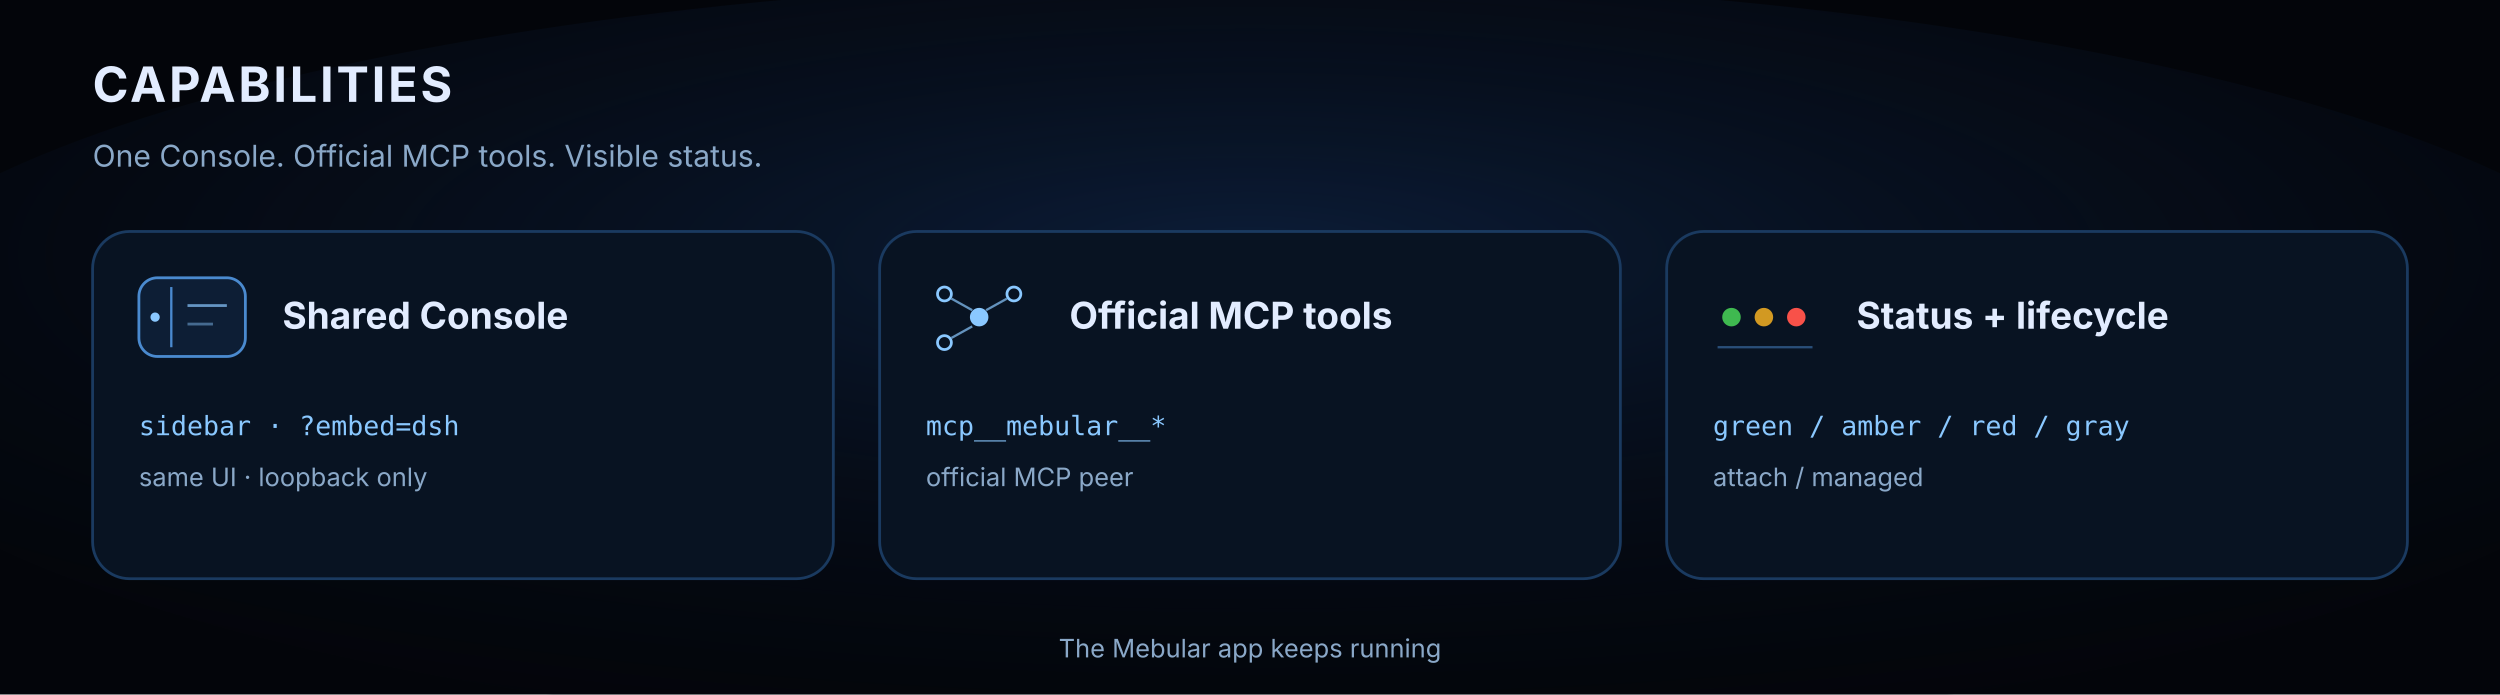
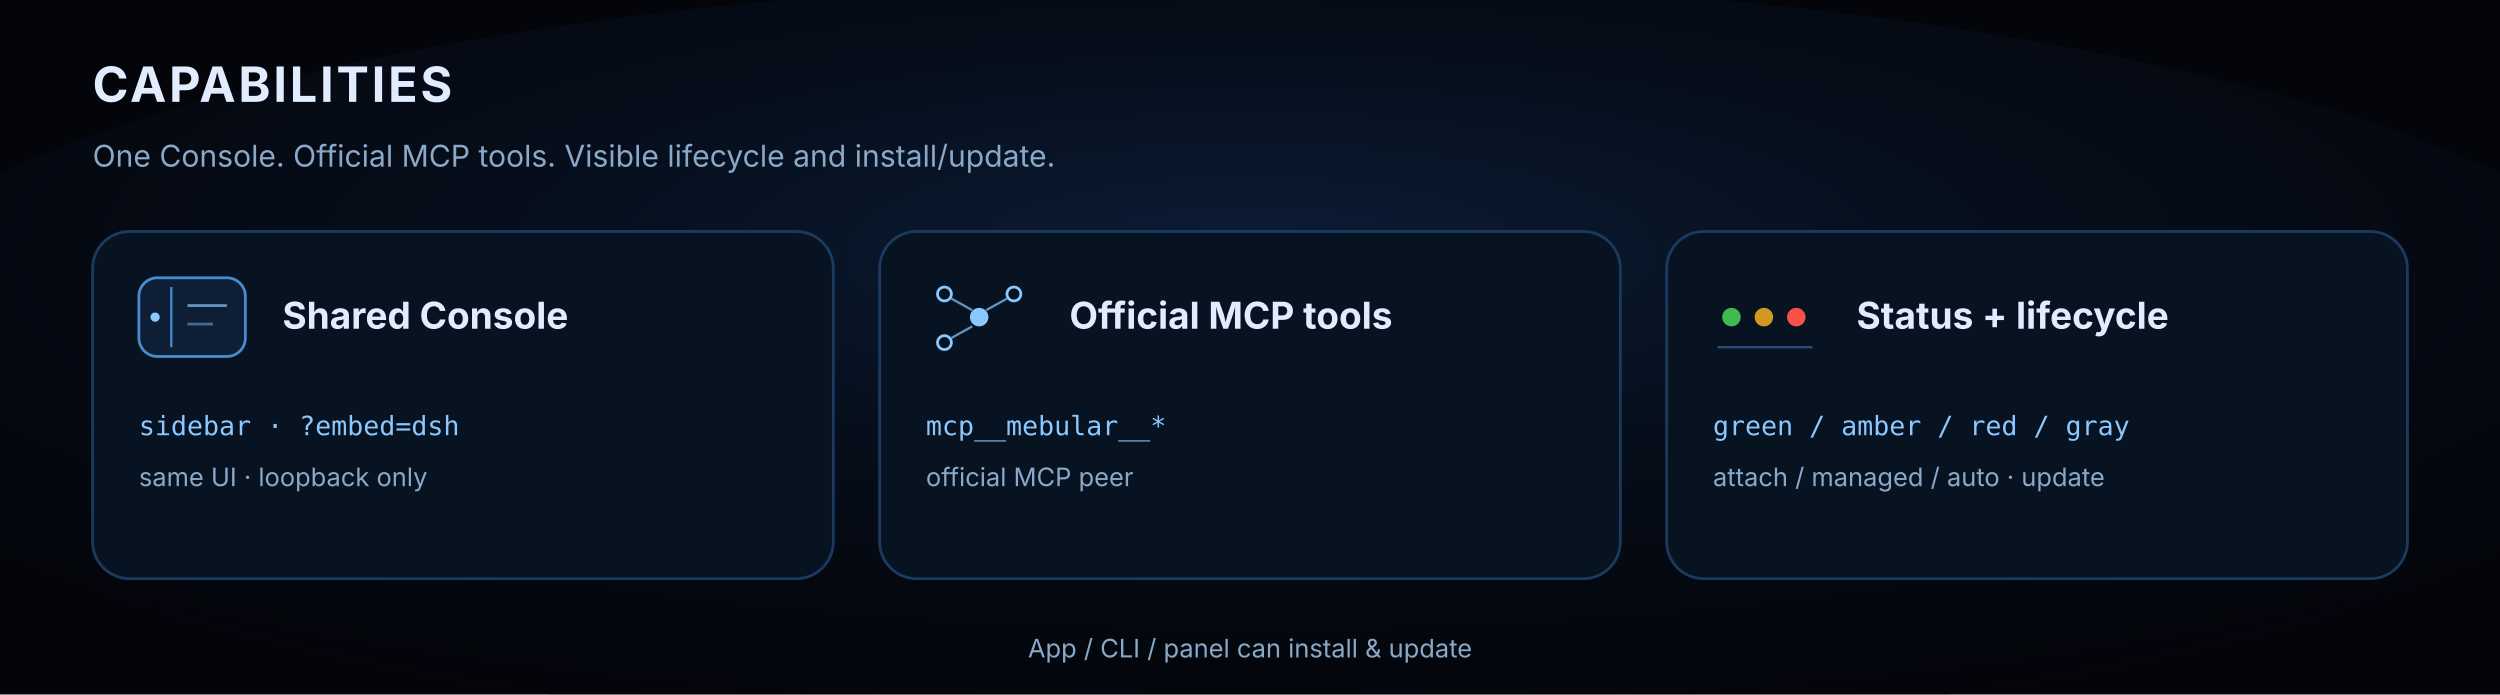
- <svg xmlns="http://www.w3.org/2000/svg" width="1080" height="300" viewBox="0 0 1080 300" role="img" aria-label="What you get in DSH: a shared Console in the sidebar, official MCP tools, a status dot and attach / managed lifecycle.">
+ <svg xmlns="http://www.w3.org/2000/svg" width="1080" height="300" viewBox="0 0 1080 300" role="img" aria-label="What you get in DSH: shared Console, official MCP tools, status, attach / managed / auto lifecycle, and on-demand install/update.">
  <defs>
    <style>
      .theme-light { display: none; }
      @media (prefers-color-scheme: light) {
        .theme-dark { display: none; }
        .theme-light { display: block; }
      }
    </style>
  </defs>
  <g class="theme-dark">
    <rect width="1080" height="300" fill="#03050a" />
    <defs>
      <radialGradient id="glow-theme-dark" cx="50%" cy="36%" r="72%">
        <stop offset="0%" stop-color="#0d2140" stop-opacity="0.85" />
        <stop offset="100%" stop-color="#03050a" stop-opacity="0" />
      </radialGradient>
    </defs>
    <ellipse cx="540" cy="156" rx="620" ry="165" fill="url(#glow-theme-dark)" />
    <text x="40" y="44" font-family="'SF Pro Text','PingFang SC','Segoe UI',ui-sans-serif,system-ui,sans-serif" font-size="21" fill="#e2ecff" font-weight="700" text-anchor="start" letter-spacing="1.2">CAPABILITIES</text>
-     <text x="40" y="72" font-family="'SF Pro Text','PingFang SC','Segoe UI',ui-sans-serif,system-ui,sans-serif" font-size="13" fill="#8aa8c8" font-weight="400" text-anchor="start">One Console. Official MCP tools. Visible status.</text>
+     <text x="40" y="72" font-family="'SF Pro Text','PingFang SC','Segoe UI',ui-sans-serif,system-ui,sans-serif" font-size="13" fill="#8aa8c8" font-weight="400" text-anchor="start">One Console. Official MCP tools. Visible lifecycle and install/update.</text>
    <rect x="40" y="100" width="320" height="150" rx="16" fill="#081322" stroke="#1a3a60" stroke-width="1.2" />
    <rect x="60" y="120" width="46" height="34" rx="8" fill="#0d1e35" stroke="#4a8acf" stroke-width="1.2" />
    <line x1="74" y1="124" x2="74" y2="150" stroke="#4a8acf" stroke-width="1" />
    <circle cx="67" cy="137" r="2" fill="#8ac8ff" />
    <line x1="81" y1="132" x2="98" y2="132" stroke="#8ac8ff" stroke-width="1.2" opacity="0.7" />
    <line x1="81" y1="140" x2="92" y2="140" stroke="#8ac8ff" stroke-width="1.2" opacity="0.45" />
    <text x="122" y="142" font-family="'SF Pro Text','PingFang SC','Segoe UI',ui-sans-serif,system-ui,sans-serif" font-size="16" fill="#e2ecff" font-weight="700" text-anchor="start">Shared Console</text>
    <text x="60" y="188" font-family="'SF Mono','Cascadia Code','Source Code Pro',Consolas,monospace" font-size="11.5" fill="#8ac8ff" font-weight="400" text-anchor="start">sidebar · ?embed=dsh</text>
    <text x="60" y="210" font-family="'SF Pro Text','PingFang SC','Segoe UI',ui-sans-serif,system-ui,sans-serif" font-size="11" fill="#8aa8c8" font-weight="400" text-anchor="start">same UI · loopback only</text>
    <rect x="380" y="100" width="320" height="150" rx="16" fill="#081322" stroke="#1a3a60" stroke-width="1.2" />
    <circle cx="423" cy="137" r="4" fill="#8ac8ff" />
    <circle cx="408" cy="127" r="3" fill="none" stroke="#8ac8ff" stroke-width="1.2" />
    <circle cx="438" cy="127" r="3" fill="none" stroke="#8ac8ff" stroke-width="1.2" />
    <circle cx="408" cy="148" r="3" fill="none" stroke="#8ac8ff" stroke-width="1.2" />
    <line x1="411" y1="129" x2="420" y2="134" stroke="#8ac8ff" stroke-width="1" opacity="0.7" />
    <line x1="435" y1="129" x2="426" y2="134" stroke="#8ac8ff" stroke-width="1" opacity="0.7" />
    <line x1="411" y1="146" x2="420" y2="141" stroke="#8ac8ff" stroke-width="1" opacity="0.7" />
    <text x="462" y="142" font-family="'SF Pro Text','PingFang SC','Segoe UI',ui-sans-serif,system-ui,sans-serif" font-size="16" fill="#e2ecff" font-weight="700" text-anchor="start">Official MCP tools</text>
    <text x="400" y="188" font-family="'SF Mono','Cascadia Code','Source Code Pro',Consolas,monospace" font-size="11.5" fill="#8ac8ff" font-weight="400" text-anchor="start">mcp__mebular__*</text>
    <text x="400" y="210" font-family="'SF Pro Text','PingFang SC','Segoe UI',ui-sans-serif,system-ui,sans-serif" font-size="11" fill="#8aa8c8" font-weight="400" text-anchor="start">official MCP peer</text>
    <rect x="720" y="100" width="320" height="150" rx="16" fill="#081322" stroke="#1a3a60" stroke-width="1.2" />
    <circle cx="748" cy="137" r="4" fill="#3fb950" />
    <circle cx="762" cy="137" r="4" fill="#d29922" />
    <circle cx="776" cy="137" r="4" fill="#f85149" />
    <line x1="742" y1="150" x2="783" y2="150" stroke="#4a8acf" stroke-width="1" opacity="0.5" />
    <text x="802" y="142" font-family="'SF Pro Text','PingFang SC','Segoe UI',ui-sans-serif,system-ui,sans-serif" font-size="16" fill="#e2ecff" font-weight="700" text-anchor="start">Status + lifecycle</text>
    <text x="740" y="188" font-family="'SF Mono','Cascadia Code','Source Code Pro',Consolas,monospace" font-size="11.5" fill="#8ac8ff" font-weight="400" text-anchor="start">green / amber / red / gray</text>
-     <text x="740" y="210" font-family="'SF Pro Text','PingFang SC','Segoe UI',ui-sans-serif,system-ui,sans-serif" font-size="11" fill="#8aa8c8" font-weight="400" text-anchor="start">attach / managed</text>
-     <text x="540" y="284" font-family="'SF Pro Text','PingFang SC','Segoe UI',ui-sans-serif,system-ui,sans-serif" font-size="11" fill="#8aa8c8" font-weight="400" text-anchor="middle">The Mebular app keeps running</text>
+     <text x="740" y="210" font-family="'SF Pro Text','PingFang SC','Segoe UI',ui-sans-serif,system-ui,sans-serif" font-size="11" fill="#8aa8c8" font-weight="400" text-anchor="start">attach / managed / auto · update</text>
+     <text x="540" y="284" font-family="'SF Pro Text','PingFang SC','Segoe UI',ui-sans-serif,system-ui,sans-serif" font-size="11" fill="#8aa8c8" font-weight="400" text-anchor="middle">App / CLI / panel can install &amp; update</text>
  </g>
  <g class="theme-light">
    <rect width="1080" height="300" fill="#ffffff" />
    <defs>
      <radialGradient id="glow-theme-light" cx="50%" cy="36%" r="72%">
        <stop offset="0%" stop-color="#dceaff" stop-opacity="0.7" />
        <stop offset="100%" stop-color="#ffffff" stop-opacity="0" />
      </radialGradient>
    </defs>
    <ellipse cx="540" cy="156" rx="620" ry="165" fill="url(#glow-theme-light)" />
    <text x="40" y="44" font-family="'SF Pro Text','PingFang SC','Segoe UI',ui-sans-serif,system-ui,sans-serif" font-size="21" fill="#0b1a33" font-weight="700" text-anchor="start" letter-spacing="1.2">CAPABILITIES</text>
-     <text x="40" y="72" font-family="'SF Pro Text','PingFang SC','Segoe UI',ui-sans-serif,system-ui,sans-serif" font-size="13" fill="#5a7290" font-weight="400" text-anchor="start">One Console. Official MCP tools. Visible status.</text>
+     <text x="40" y="72" font-family="'SF Pro Text','PingFang SC','Segoe UI',ui-sans-serif,system-ui,sans-serif" font-size="13" fill="#5a7290" font-weight="400" text-anchor="start">One Console. Official MCP tools. Visible lifecycle and install/update.</text>
    <rect x="40" y="100" width="320" height="150" rx="16" fill="#f7faff" stroke="#c9d8ee" stroke-width="1.2" />
    <rect x="60" y="120" width="46" height="34" rx="8" fill="#ffffff" stroke="#7fa6d9" stroke-width="1.2" />
    <line x1="74" y1="124" x2="74" y2="150" stroke="#7fa6d9" stroke-width="1" />
    <circle cx="67" cy="137" r="2" fill="#2f6fce" />
    <line x1="81" y1="132" x2="98" y2="132" stroke="#2f6fce" stroke-width="1.2" opacity="0.7" />
    <line x1="81" y1="140" x2="92" y2="140" stroke="#2f6fce" stroke-width="1.2" opacity="0.45" />
    <text x="122" y="142" font-family="'SF Pro Text','PingFang SC','Segoe UI',ui-sans-serif,system-ui,sans-serif" font-size="16" fill="#0b1a33" font-weight="700" text-anchor="start">Shared Console</text>
    <text x="60" y="188" font-family="'SF Mono','Cascadia Code','Source Code Pro',Consolas,monospace" font-size="11.5" fill="#2f6fce" font-weight="400" text-anchor="start">sidebar · ?embed=dsh</text>
    <text x="60" y="210" font-family="'SF Pro Text','PingFang SC','Segoe UI',ui-sans-serif,system-ui,sans-serif" font-size="11" fill="#5a7290" font-weight="400" text-anchor="start">same UI · loopback only</text>
    <rect x="380" y="100" width="320" height="150" rx="16" fill="#f7faff" stroke="#c9d8ee" stroke-width="1.2" />
    <circle cx="423" cy="137" r="4" fill="#2f6fce" />
    <circle cx="408" cy="127" r="3" fill="none" stroke="#2f6fce" stroke-width="1.2" />
    <circle cx="438" cy="127" r="3" fill="none" stroke="#2f6fce" stroke-width="1.2" />
    <circle cx="408" cy="148" r="3" fill="none" stroke="#2f6fce" stroke-width="1.2" />
    <line x1="411" y1="129" x2="420" y2="134" stroke="#2f6fce" stroke-width="1" opacity="0.7" />
    <line x1="435" y1="129" x2="426" y2="134" stroke="#2f6fce" stroke-width="1" opacity="0.7" />
    <line x1="411" y1="146" x2="420" y2="141" stroke="#2f6fce" stroke-width="1" opacity="0.7" />
    <text x="462" y="142" font-family="'SF Pro Text','PingFang SC','Segoe UI',ui-sans-serif,system-ui,sans-serif" font-size="16" fill="#0b1a33" font-weight="700" text-anchor="start">Official MCP tools</text>
    <text x="400" y="188" font-family="'SF Mono','Cascadia Code','Source Code Pro',Consolas,monospace" font-size="11.5" fill="#2f6fce" font-weight="400" text-anchor="start">mcp__mebular__*</text>
    <text x="400" y="210" font-family="'SF Pro Text','PingFang SC','Segoe UI',ui-sans-serif,system-ui,sans-serif" font-size="11" fill="#5a7290" font-weight="400" text-anchor="start">official MCP peer</text>
    <rect x="720" y="100" width="320" height="150" rx="16" fill="#f7faff" stroke="#c9d8ee" stroke-width="1.2" />
    <circle cx="748" cy="137" r="4" fill="#1a7f37" />
    <circle cx="762" cy="137" r="4" fill="#9a6700" />
    <circle cx="776" cy="137" r="4" fill="#cf222e" />
    <line x1="742" y1="150" x2="783" y2="150" stroke="#7fa6d9" stroke-width="1" opacity="0.5" />
    <text x="802" y="142" font-family="'SF Pro Text','PingFang SC','Segoe UI',ui-sans-serif,system-ui,sans-serif" font-size="16" fill="#0b1a33" font-weight="700" text-anchor="start">Status + lifecycle</text>
    <text x="740" y="188" font-family="'SF Mono','Cascadia Code','Source Code Pro',Consolas,monospace" font-size="11.5" fill="#2f6fce" font-weight="400" text-anchor="start">green / amber / red / gray</text>
-     <text x="740" y="210" font-family="'SF Pro Text','PingFang SC','Segoe UI',ui-sans-serif,system-ui,sans-serif" font-size="11" fill="#5a7290" font-weight="400" text-anchor="start">attach / managed</text>
-     <text x="540" y="284" font-family="'SF Pro Text','PingFang SC','Segoe UI',ui-sans-serif,system-ui,sans-serif" font-size="11" fill="#5a7290" font-weight="400" text-anchor="middle">The Mebular app keeps running</text>
+     <text x="740" y="210" font-family="'SF Pro Text','PingFang SC','Segoe UI',ui-sans-serif,system-ui,sans-serif" font-size="11" fill="#5a7290" font-weight="400" text-anchor="start">attach / managed / auto · update</text>
+     <text x="540" y="284" font-family="'SF Pro Text','PingFang SC','Segoe UI',ui-sans-serif,system-ui,sans-serif" font-size="11" fill="#5a7290" font-weight="400" text-anchor="middle">App / CLI / panel can install &amp; update</text>
  </g>
</svg>
